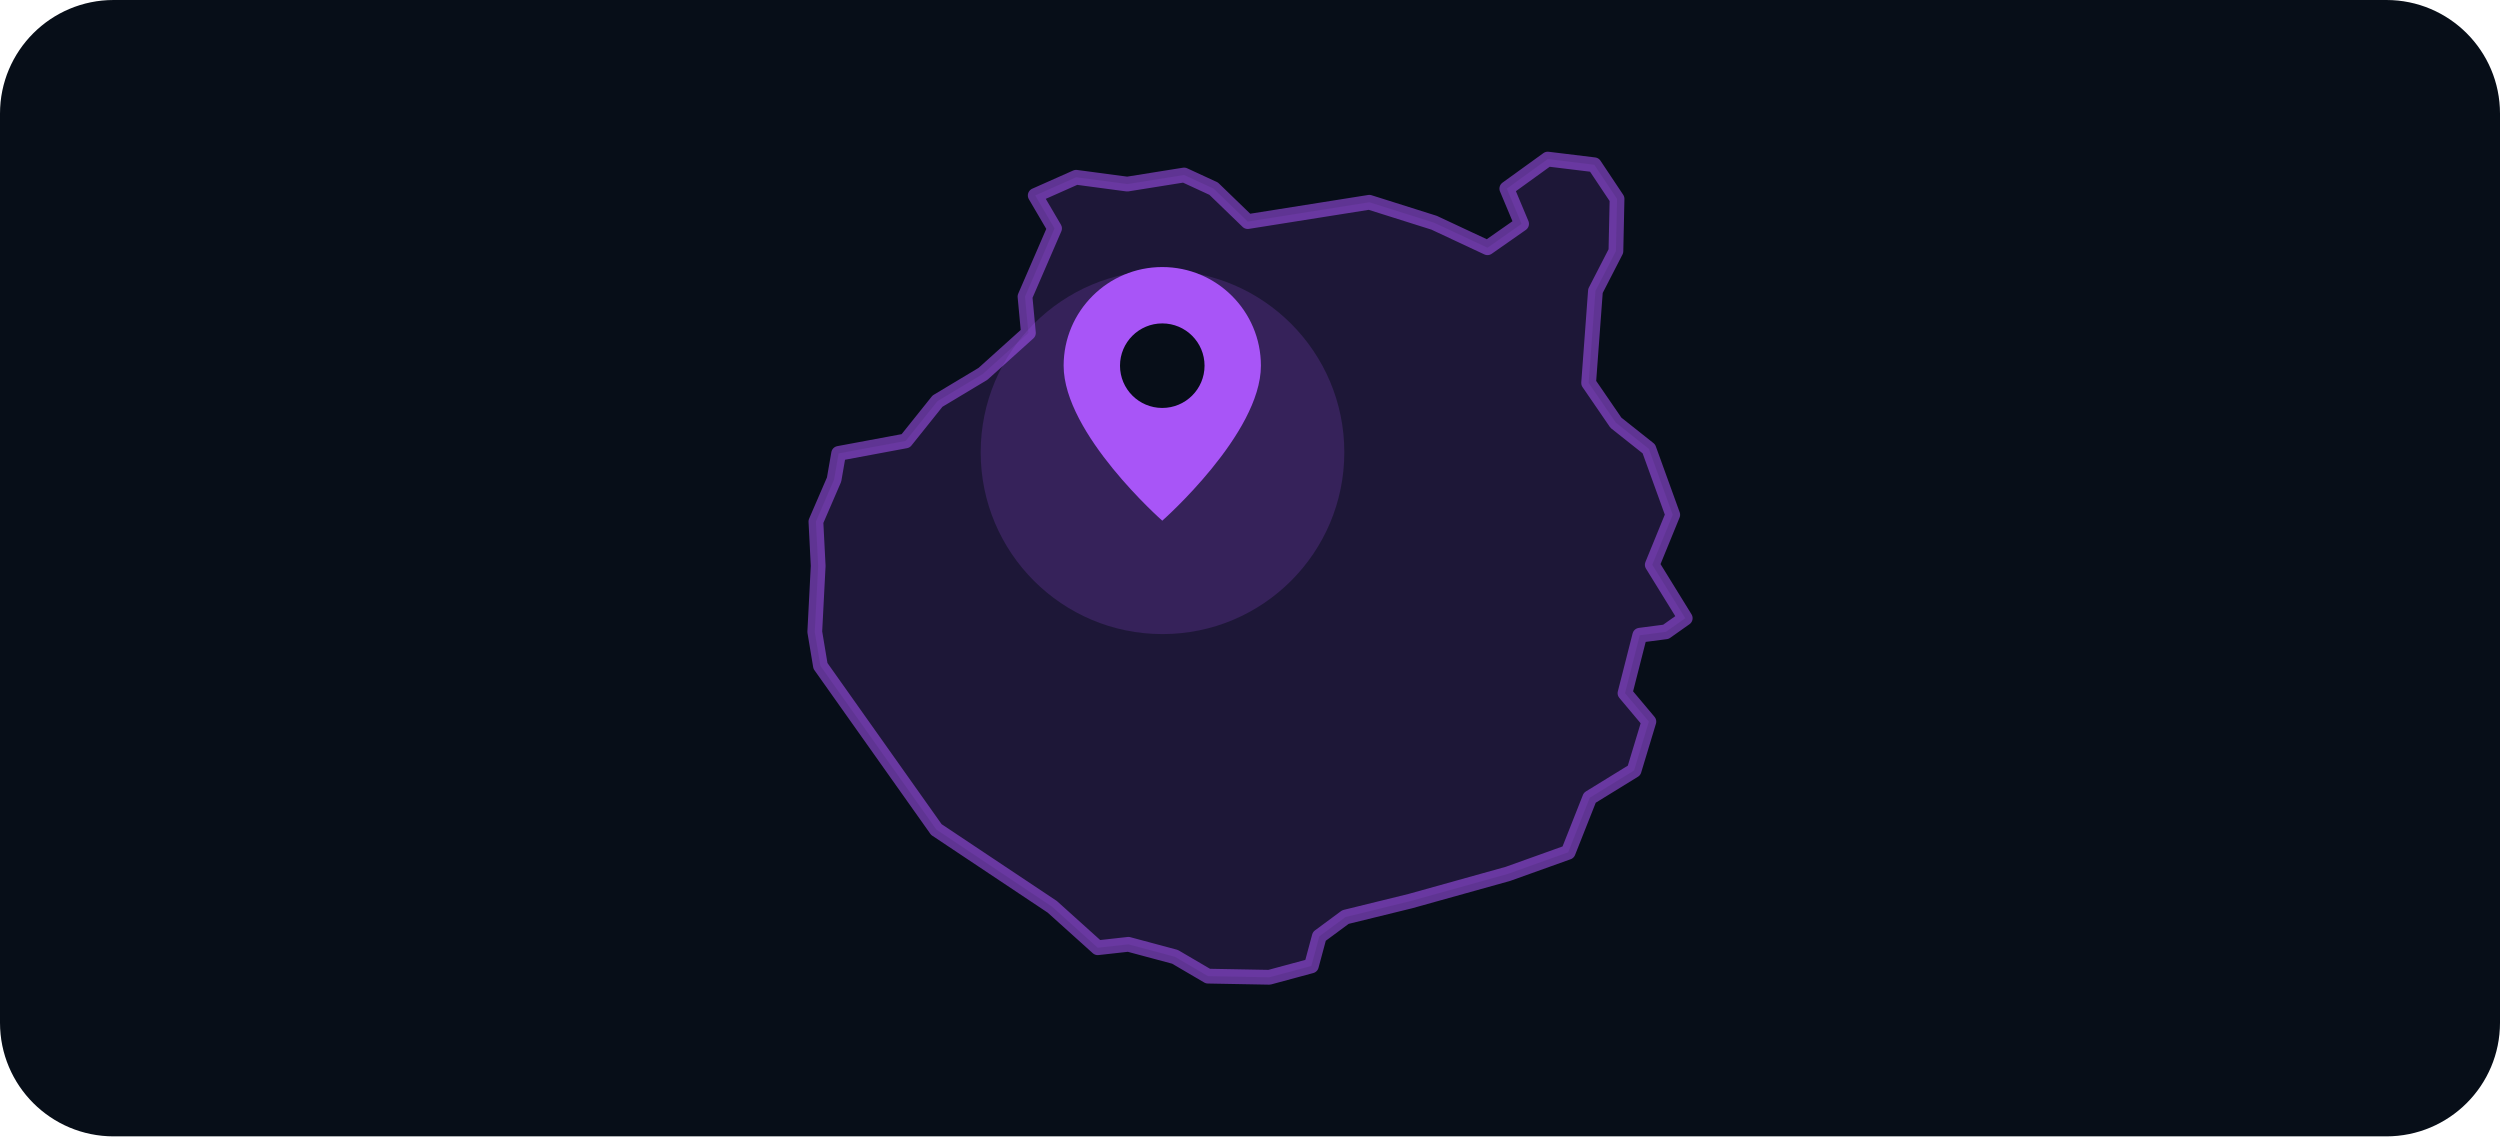
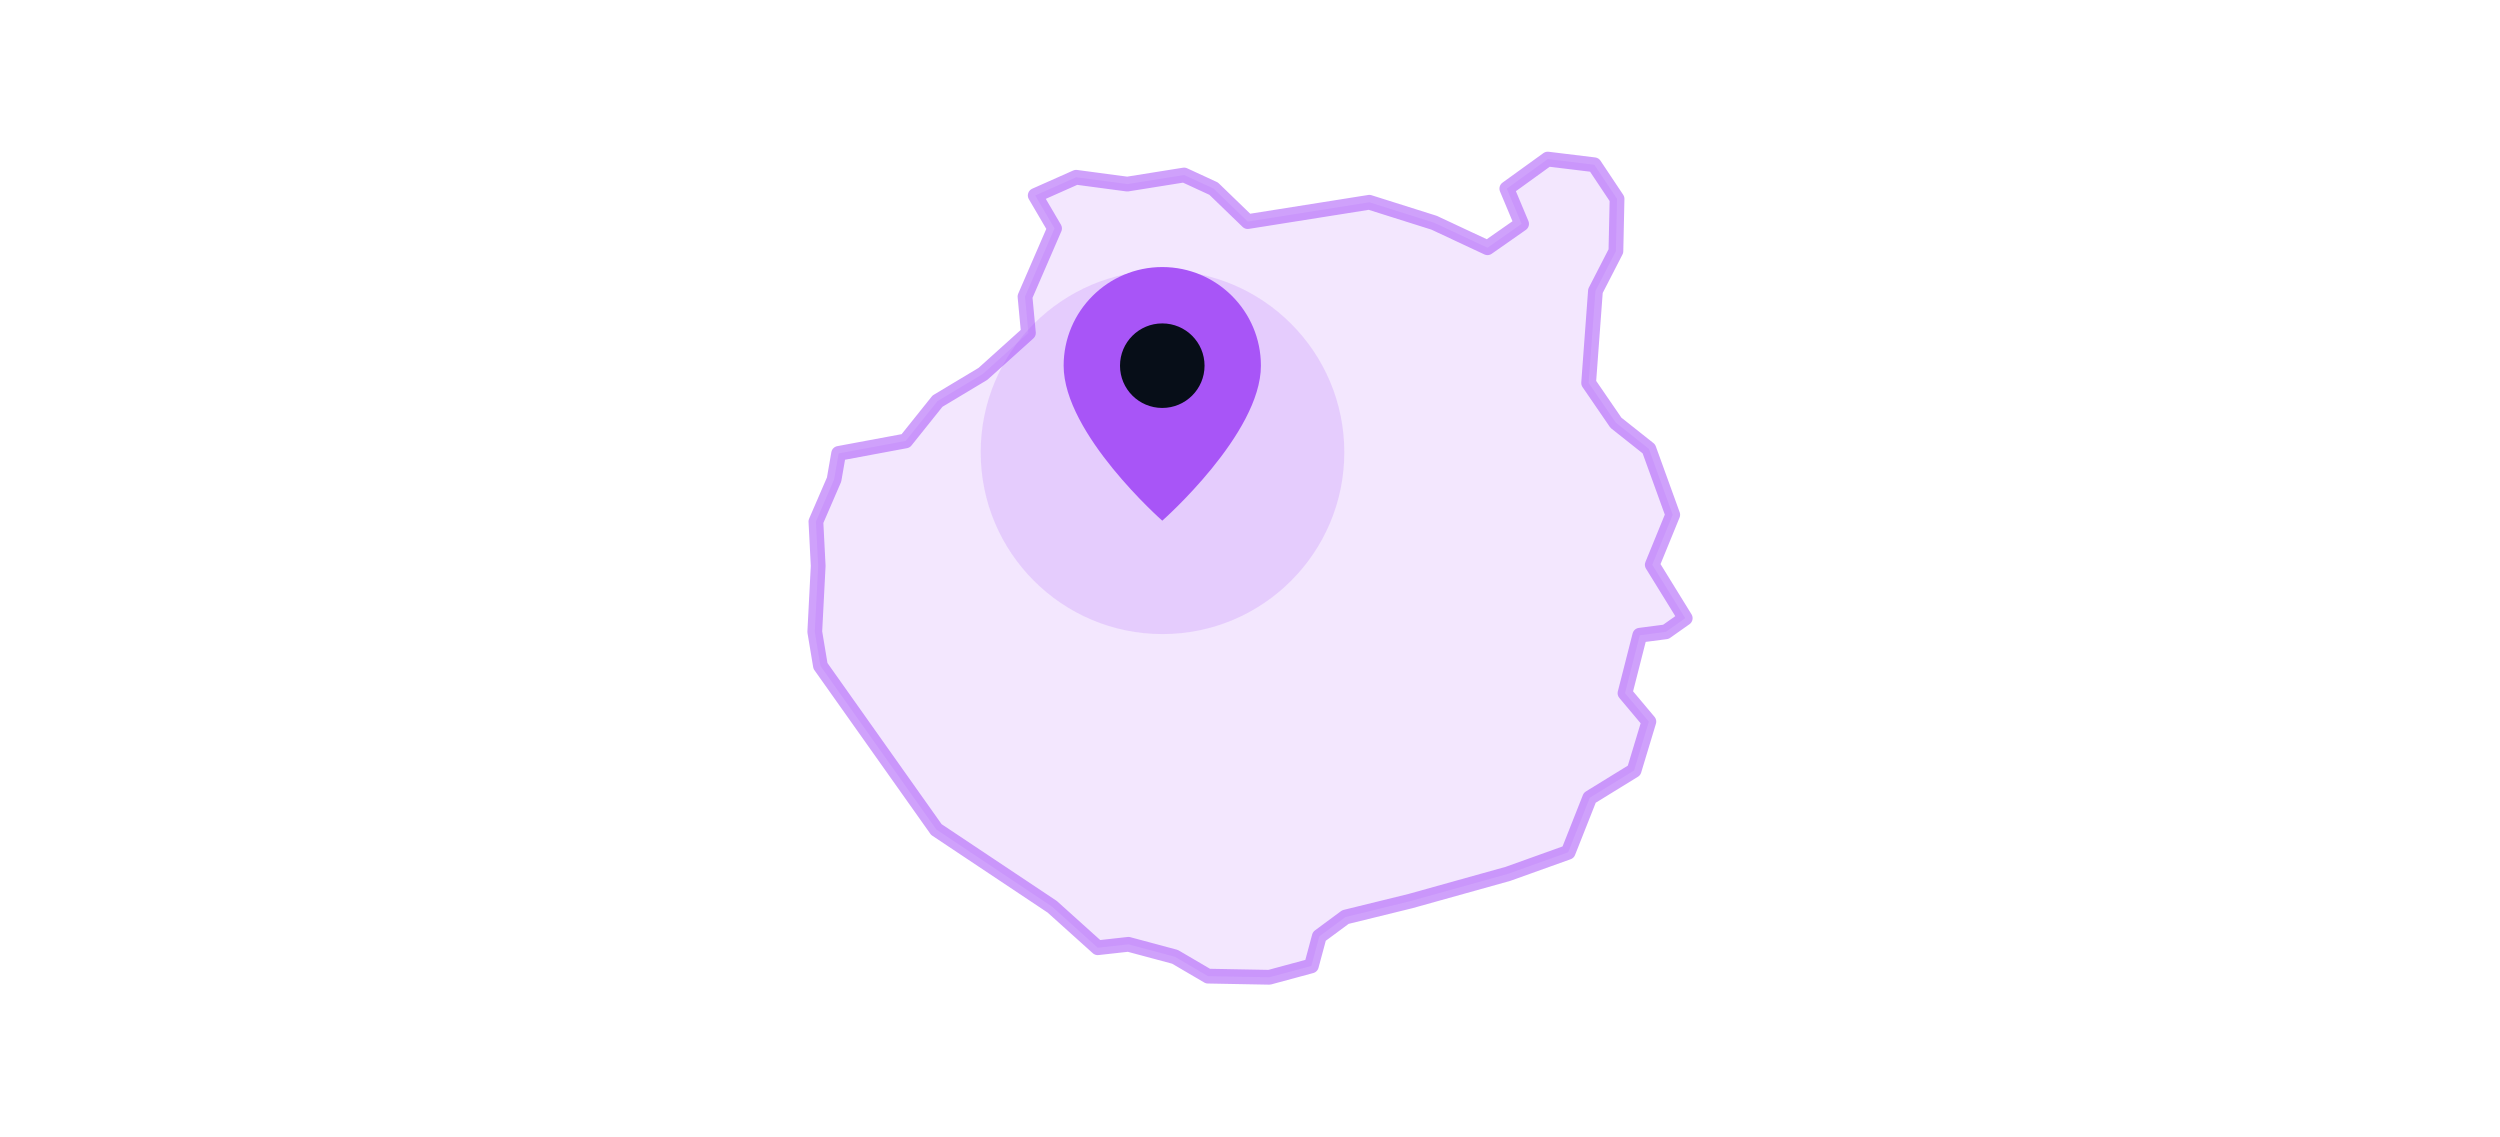
<svg xmlns="http://www.w3.org/2000/svg" width="220" height="100" viewBox="0 0 220 100">
-   <rect width="220" height="100" rx="10" fill="#070e18" />
  <path d="M 136.2 14.0 L 132.6 16.6 L 133.9 19.7 L 130.9 21.8 L 126.2 19.6 L 120.5 17.8 L 109.8 19.5 L 106.8 16.6 L 104.2 15.4 L 99.2 16.2 L 94.7 15.6 L 91.1 17.2 L 92.8 20.1 L 90.2 26.1 L 90.5 29.3 L 86.5 32.9 L 82.5 35.3 L 79.7 38.8 L 73.8 39.9 L 73.4 42.2 L 71.8 45.9 L 72.0 49.8 L 71.7 55.6 L 72.2 58.6 L 82.4 73.0 L 92.6 79.8 L 96.6 83.4 L 99.3 83.1 L 103.4 84.2 L 106.3 85.9 L 111.7 86.0 L 115.4 85.0 L 116.1 82.4 L 118.4 80.7 L 124.1 79.3 L 132.7 76.9 L 138.0 75.0 L 139.9 70.2 L 143.8 67.8 L 145.1 63.5 L 143.0 61.0 L 144.3 55.9 L 146.6 55.6 L 148.3 54.4 L 145.4 49.7 L 147.2 45.3 L 145.1 39.5 L 142.2 37.2 L 139.8 33.7 L 140.4 25.6 L 142.2 22.1 L 142.3 17.5 L 140.3 14.5 L 136.2 14.0 Z" fill="#a855f7" fill-opacity="0.14" stroke="#a855f7" stroke-width="1.3" stroke-opacity="0.55" stroke-linejoin="round" />
  <circle cx="102.3" cy="39.8" r="16" fill="#a855f7" opacity="0.18" />
  <g transform="translate(93.6,23.5) scale(0.62)">
    <path d="M14 0C6.27 0 0 6.27 0 14c0 9.67 14 22 14 22S28 23.67 28 14C28 6.27 21.73 0 14 0z" fill="#a855f7" />
    <circle cx="14" cy="14" r="6" fill="#070e18" />
  </g>
</svg>
